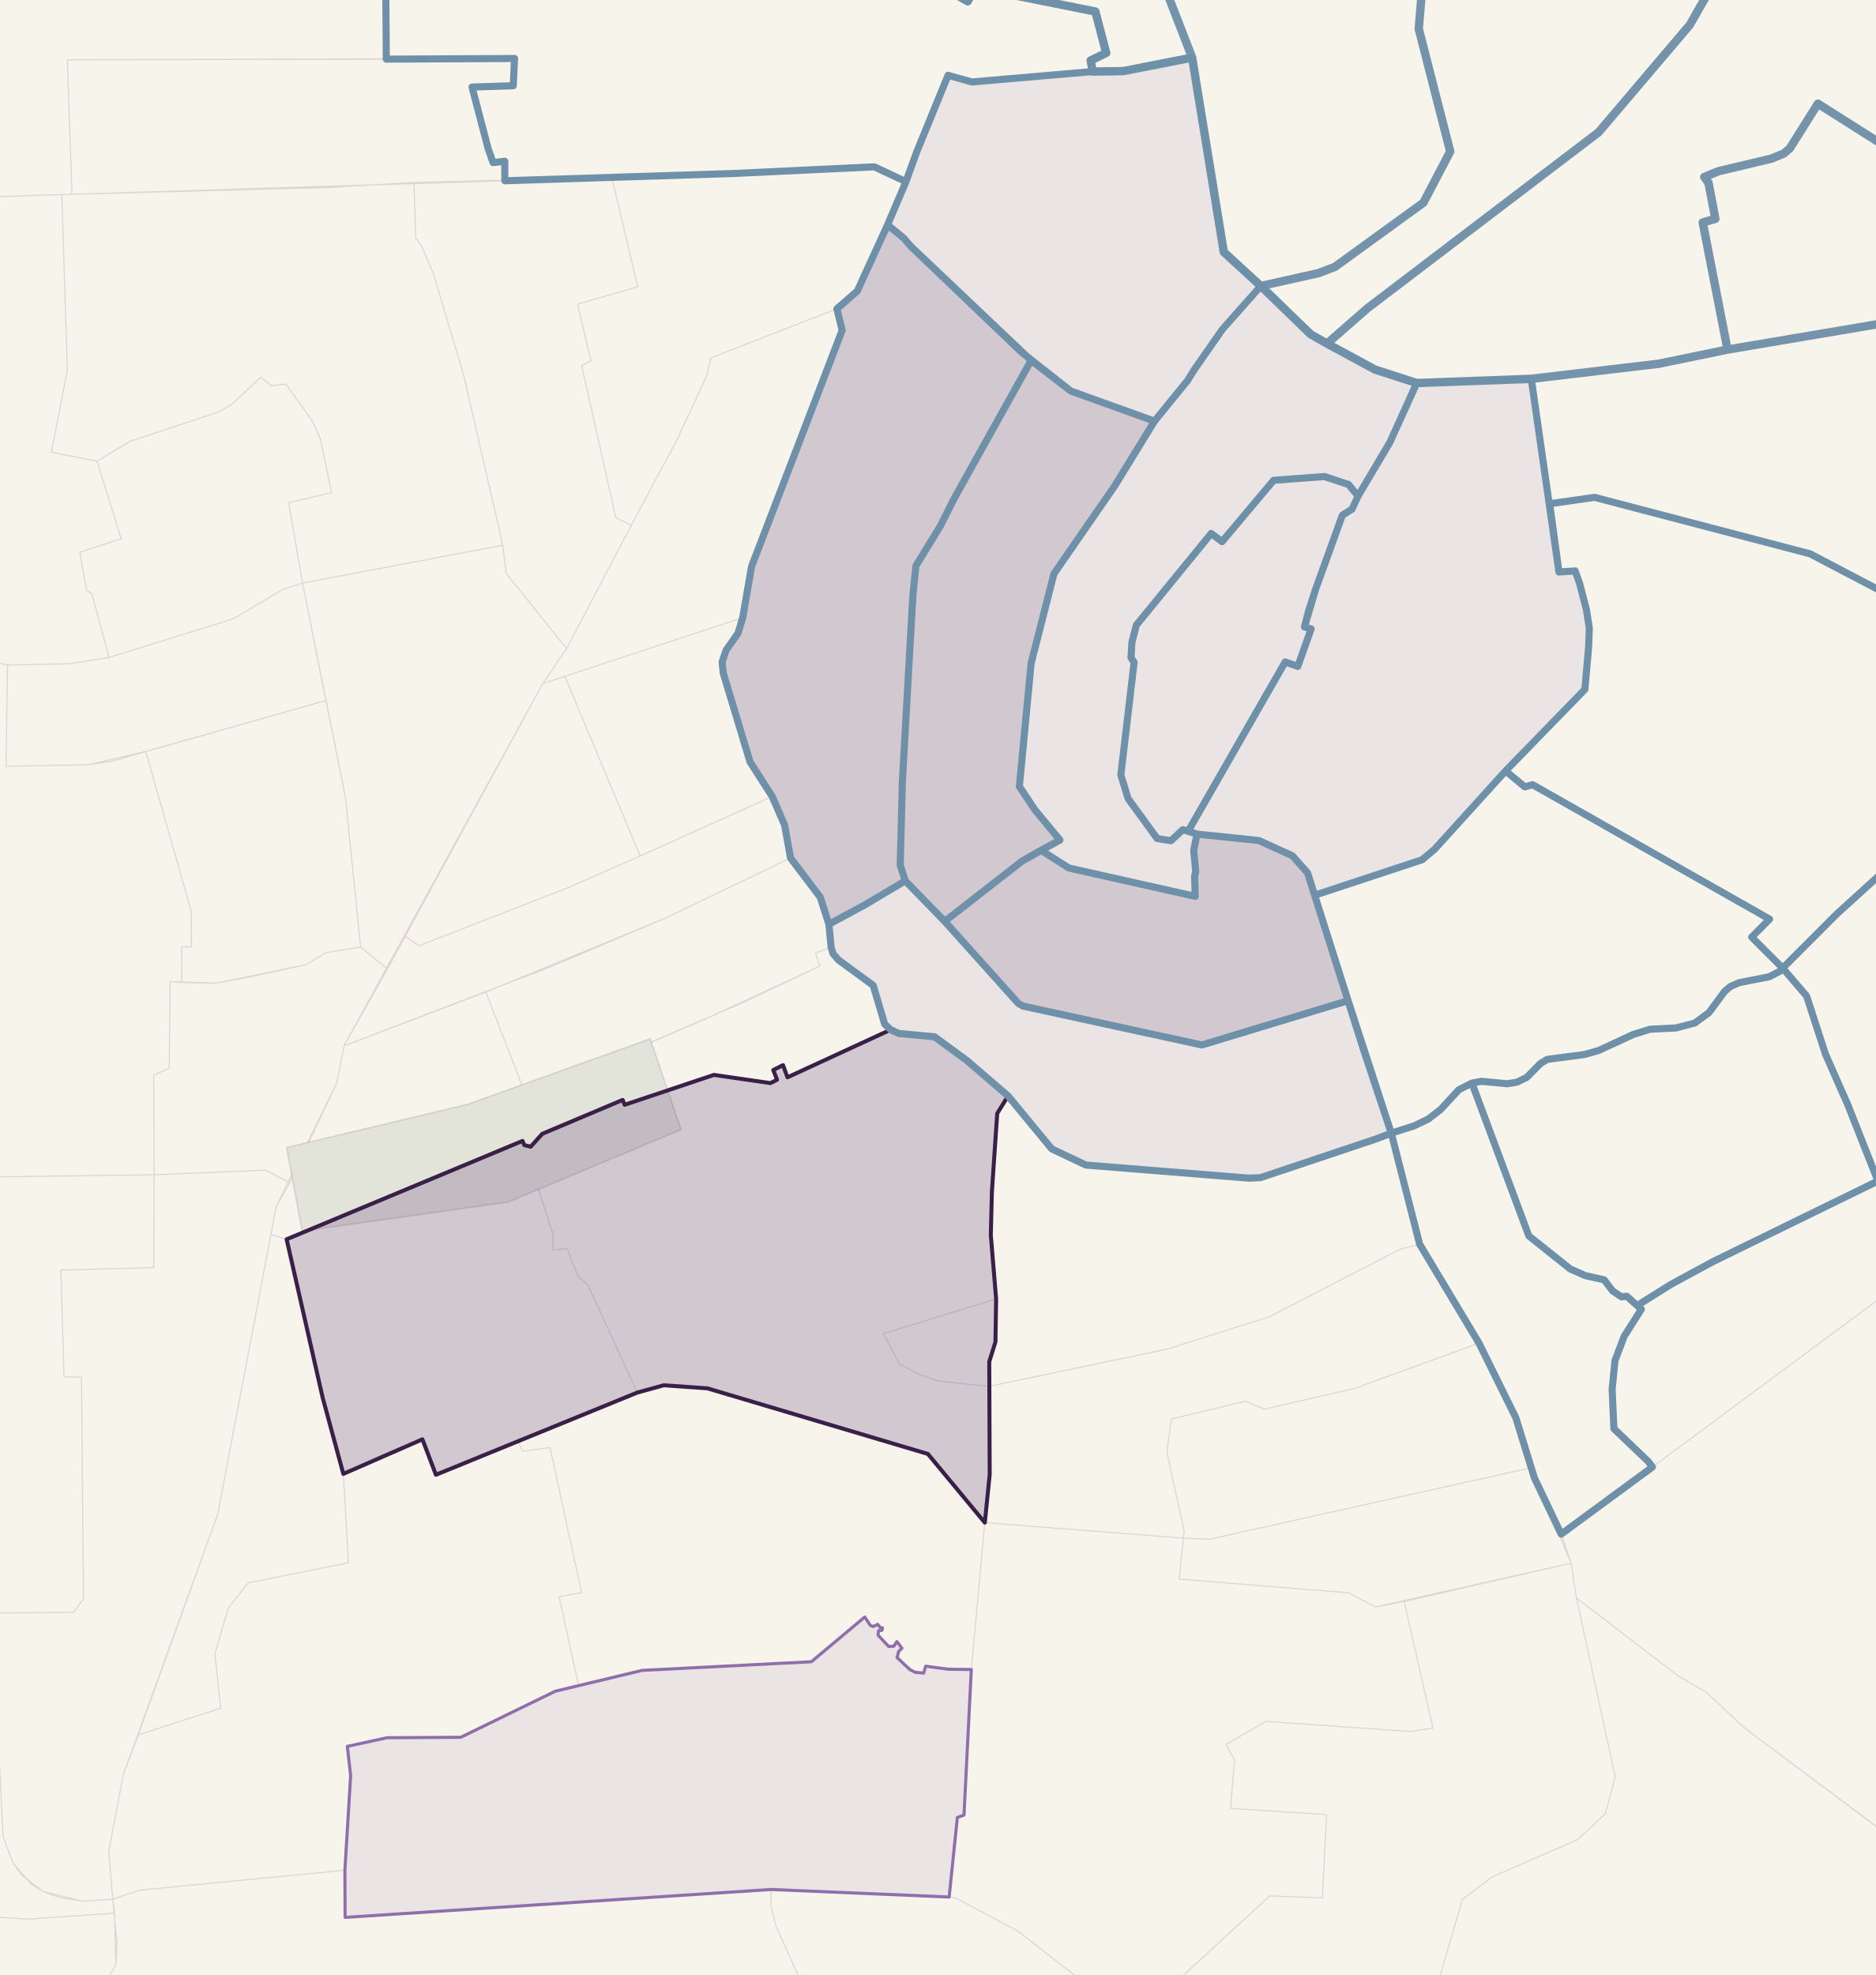
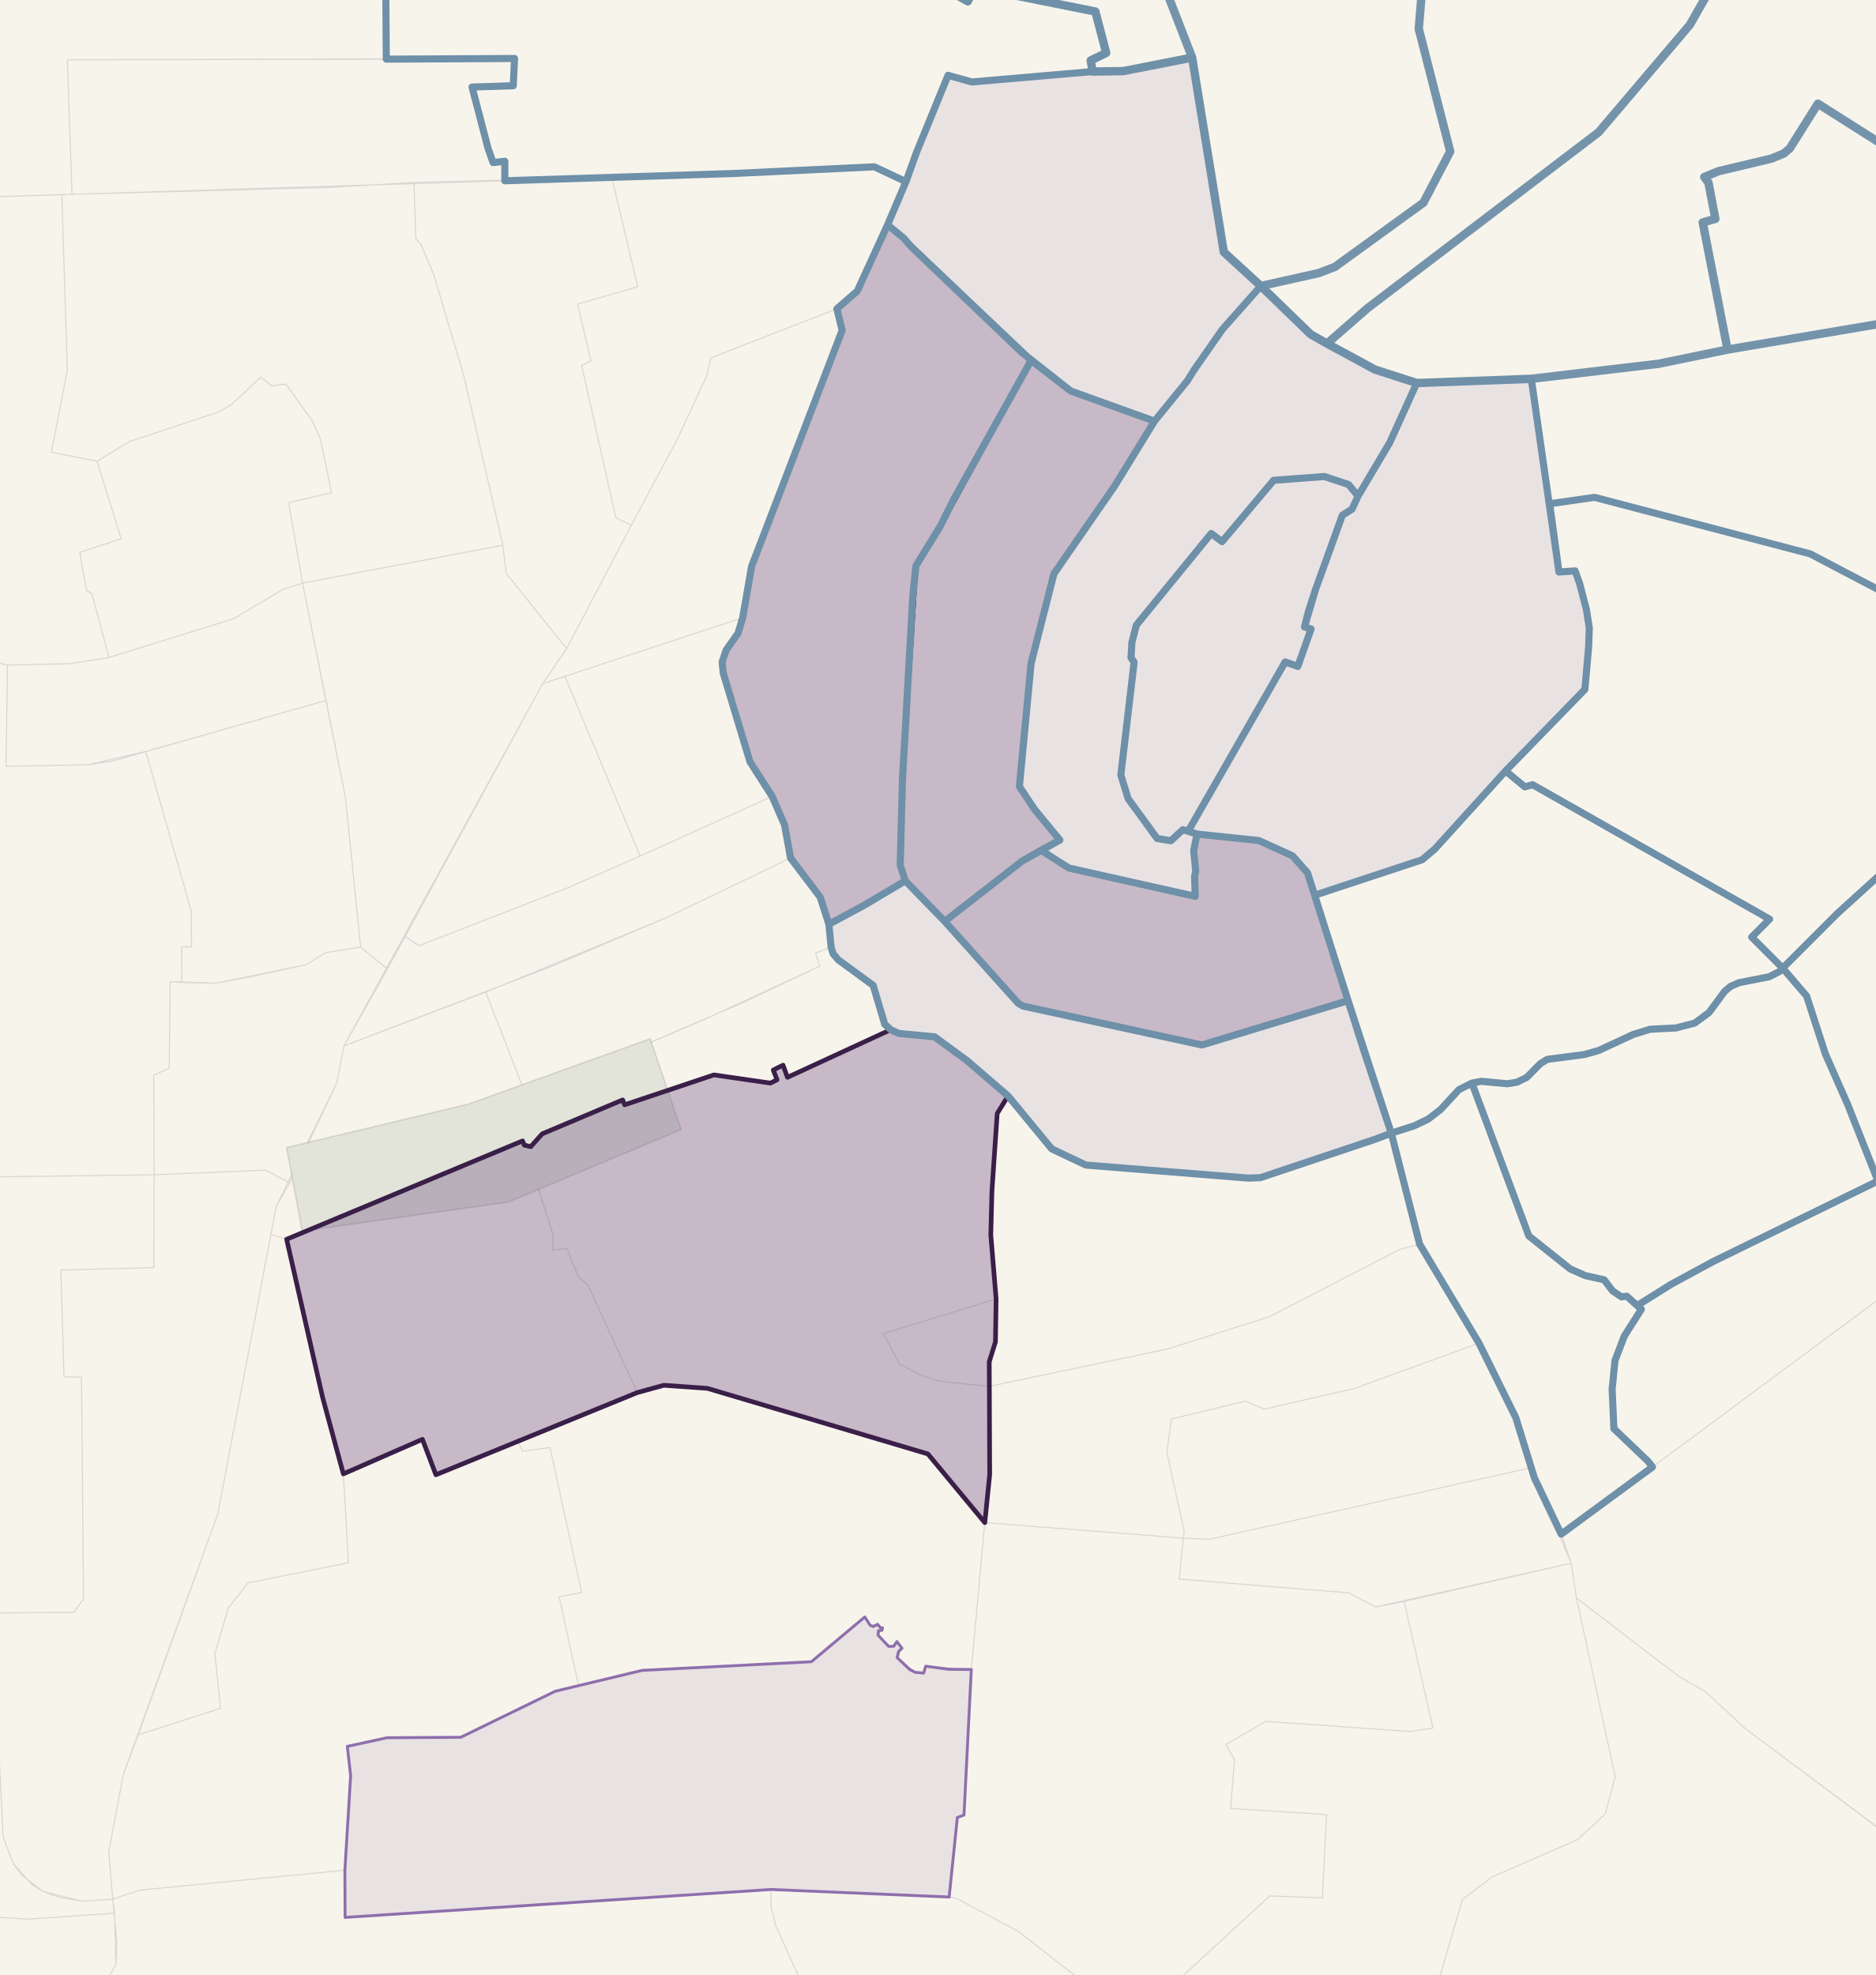
<svg xmlns="http://www.w3.org/2000/svg" viewBox="-30 25.9 846.9 891.5" preserveAspectRatio="xMidYMid meet" role="presentation">
  <rect x="-30" y="25.9" width="846.9" height="891.5" fill="#F7F4EC" />
  <path d="M506.4 401.1L504 400.4L498.6 405.4L492.4 404.4L479.3 386.4L476 375.7L482 324.8L480.6 322.8L481 315.9L483 308.1L516.8 266.7L521.7 270.4L545 242.7L567.9 241L578.8 244.6L583.1 249.8L580.4 255.7L576 258.5L563.9 292L558.9 308.9L561.9 309.8L555.9 326.7L550.2 324.7ZM539.2 155L561.7 176.8L590.7 192.7L609.6 198.8L597.4 225.7L583.1 249.8L578.8 244.6L567.9 241L545 242.7L521.7 270.4L516.8 266.7L483 308.1L481 315.9L480.6 322.8L482 324.8L476 375.7L479.3 386.4L492.4 404.4L498.6 405.4L504 400.4L510.4 402.4L508.9 409.8L509.6 430.5L452.5 417.7L440 409.7L448.5 405.1L430.2 380.9L435.5 325.3L445.8 284.9L473.2 245.3L491.2 216L506.1 197.7L521.9 174.5ZM435.5 188.6L453.4 202.4L491.2 216L473.2 245.3L445.8 284.9L435.5 325.3L430.2 380.9L448.5 405.1L431.4 414.6L396.5 441.8L378.7 423.5L376.4 416.4L377.4 378.3L383.5 281.3ZM510.4 402.4L538.3 405.3L553.5 412.2L560.3 419.9L578.6 477.6L512.6 497.6L431.7 480L396.5 441.8L431.4 414.6L440 409.7L452.5 417.7L509.6 430.5L508.9 409.8ZM609.6 198.8L661.3 196.9L673.8 284.1L681.1 283.6L686.2 301.1L687.5 309.4L685.5 337.1L612 414L563.5 430L560.3 419.9L553.5 412.2L538.3 405.3L506.4 401.1L550.2 324.7L555.9 326.7L561.9 309.8L558.9 308.9L560.7 301.9L576 258.5L580.4 255.7L597.4 225.7ZM508.2 51.9L522.5 139.7L539.2 155L521.9 174.5L506.1 197.7L491.2 216L453.4 202.4L431.1 184.8L370.7 127.4L398 59.9L408.8 62.9L477.1 58ZM347.8 165.3L357 157.3L370.7 127.4L435.5 188.6L383.5 281.3L377.4 378.3L376.4 416.4L378.7 423.5L344.2 443.1L340.3 430.9L326.9 413.2L324.2 398.3L318.6 385.4L308.6 369.8L296 324.7L297.8 319.4L303.2 311.7L309.3 281.6L350.2 175ZM396.5 441.8L431.7 480L512.6 497.6L578.6 477.6L598.1 537.4L539 557.5L460.2 551.8L444.8 544.5L425.1 520.6L406.5 504.6L391.9 493.9L375.8 492.4L372.1 490.7L369.4 488.2L364.2 470.7L346.1 456.4L344.2 443.1L378.7 423.5ZM649.7 373.9L658.4 381.1L661.9 380.1L768.9 440.8L760.8 448.9L774.8 462.9L768.7 466.8L751.2 471.2L741.5 483L735.1 487.7L726.7 489.9L714.9 490.5L691.7 500.1L668.5 504.1L659.3 512.2L654.8 514.4L634.5 514.8L628.6 517.8L614.7 531.1L598.1 537.4L563.5 430L612 414ZM669.6 253.3L689.9 250.4L787.2 275.9L832.2 299.5L856.3 307.7L872.6 323.9L876.4 331.7L881.8 360.6L882.4 376.3L869.8 416.7L823.1 418.6L817.8 421.6L799.3 438.4L774.8 462.9L760.8 448.9L768.9 440.8L661.9 380.1L658.4 381.1L649.7 373.9L685.5 337.1L687.2 317.8L686.2 301.1L681.1 283.6L673.8 284.1ZM-1056.7 -640.5L-776.9 -581.6L-773.4 -598.5L-212.7 -479.7L-162.8 -470.2L-110.4 -457.6L4.3 -434L31.7 -427.5L112.2 -404.3L119.2 -414.9L208.5 -368.3L414.6 -141.1L395.3 -118.7L338.3 -60.3L312.8 -39.1L279 -44.8L271.3 -42.9L270.8 -53.7L267.4 -55.4L226.2 -23.7L200.8 -11.9L183.9 -31.2L157.4 -49.8L125.5 -55.1L32.6 -54.3L-7.8 -49.7L-32 -55.1L-69.5 -73.8L-76.4 -60.4L-87.4 -60.5L-88.1 -44.8L-391 -43.6L-409.7 -82.9L-419.3 -120.6L-441.5 -133.9L-449 -136.2L-460.6 -137L-473.4 -133.3L-485.7 -125.7L-755.9 -125.5L-860.2 -146.9L-870.1 -73.3L-872.9 -79.5L-888.6 -83.6L-888.3 -85.1L-1161.3 -142.8ZM-870.1 -73.3L-860.2 -146.9L-755.9 -125.5L-485.7 -125.7L-473.4 -133.3L-460.6 -137L-449 -136.2L-441.5 -133.9L-419.3 -120.6L-409.7 -82.9L-391 -43.6L-88.1 -44.8L-87.4 -60.5L-76.4 -60.4L-69.5 -73.8L-32 -55.1L-7.8 -49.7L32.6 -54.3L125.5 -55.1L125.5 -1.2L134.4 11.8L138.1 13.6L144.1 12.7L144.4 52.6L0.4 52.9L2.5 113.6L-132.4 118L-132.7 75.5L-158.5 73.3L-260.2 72.9L-260.4 46.2L-314.7 46.4L-317.3 44.6L-752.9 46.1L-760.5 59.8L-784.4 60L-787.9 66.6L-865.8 66.8L-868.7 40.2L-868.7 -33.3ZM209.3 -16.6L226.2 -23.7L267.4 -55.4L270.8 -53.7L271.3 -42.9L279 -44.8L312.8 -39.1L338.3 -60.3L395.3 -118.7L438.2 -78.2L479.5 -22.1L508.2 51.9L477.1 58L463.3 58.2L462.4 53.2L469.4 49.8L464.5 31.1L410.1 20.2L406.9 26.5L400.4 21L331.9 6.5L321.5 -9.2L316.2 -13.7L229.6 -18.6L212.4 -11ZM125.5 -55.1L157.4 -49.8L183.9 -31.2L200.8 -11.9L209.3 -16.6L212.4 -11L229.6 -18.6L316.2 -13.7L321.5 -9.2L331.9 6.5L400.4 21L406.9 26.5L410.1 20.2L464.5 31.1L469.4 49.8L462.4 53.2L463.3 58.2L408.8 62.9L398 59.9L379 107.9L364.7 101.2L197.9 107.5L197.9 98.7L192.6 99.3L183.1 65.2L201.7 64.6L202.3 52.3L144.4 52.6L144.1 12.7L138.1 13.6L134.4 11.8L125.5 -1.2ZM379 107.9L357 157.3L347.8 165.3L291 187.4L289 195.7L275.7 224.3L255 263L248 259.6L232.6 190.9L236.8 188.8L230.7 163.2L257.9 155.3L246.2 106L364.7 101.2ZM246.2 106L257.9 155.3L230.7 163.2L236.8 188.8L232.6 190.9L248 259.6L255 263L225.8 318.7L198.5 284.7L197 272L179.3 195.2L165.9 150.1L160 136.1L157.7 133.6L156.9 108.3ZM255 263L275.7 224.3L289 195.7L291 187.4L347.8 165.3L350.2 175L309.3 281.6L305.3 304.7L215 334.5L225.8 318.7ZM305.3 304.7L303.2 311.7L297.8 319.4L296 324.7L296.5 329.7L308.6 369.8L318.6 385.4L259 412.3L225 331.2ZM225 331.2L259 412.3L226.7 426.5L159.1 452.8L152.5 448.3L215 334.5ZM259 412.3L318.6 385.4L324.2 398.3L326.9 413.2L270.5 440.3L218.6 462.3L125.3 498L152.5 448.3L159.1 452.8L226.7 426.5ZM344.2 443.1L345.2 453.4L338.2 456.1L340.1 462L287.7 486.2L230.7 510.6L207 519.2L189.3 473.7L270.5 440.3L326.9 413.2L340.3 430.9ZM125.3 498L189.3 473.7L207 519.2L198.5 522.4L205.9 540.9L99.4 585.3L92.3 583.2L94.7 570.5L122 514.8ZM372.1 490.7L325.5 512.2L323.5 506.7L319.1 508.9L320.8 513.3L317.8 514.8L292.3 511.1L252 524.6L251.1 522.4L214.8 537.7L209.6 543.5L206.7 542.8L198.5 522.4L230.7 510.6L306 478.2L340.1 462L338.2 456.1L345.2 453.4L348.5 459.2L364.2 470.7L369.4 488.2ZM197.9 107.5L2.5 113.6L0.4 52.9L202.3 52.3L201.7 64.6L183.1 65.2L192.6 99.3L197.9 98.7ZM2.5 113.6L118.1 110.5L156.9 108.3L157.7 133.6L160 136.1L165.9 150.1L179.3 195.2L197 272L106.6 289.1L100.3 252.8L119.7 248.3L114.6 223.9L111 215.9L99.1 199.3L92.6 200L87.7 196.2L74.4 208.6L68.6 211.9L28.5 225.2L13.8 234.1L-6.8 230L0.4 193.1L-2.1 113.7ZM106.6 289.1L97.7 292L75.4 305.2L19.2 322.7L11.5 293.9L9 292.3L6 275.2L24.7 269.1L13.8 234.1L28.5 225.2L68.6 211.9L74.4 208.6L87.7 196.2L92.6 200L99.1 199.3L111 215.9L114.6 223.9L119.7 248.3L100.3 252.8ZM-56.1 115.5L-2.1 113.7L0.4 193.1L-6.8 230L13.8 234.1L24.7 269.1L6 275.2L9 292.3L11.5 293.9L19.2 322.7L1.6 325.5L-26.6 326.1L-96.4 308.8L-81.5 256.3L-54.9 149.2ZM197 272L198.5 284.7L225.8 318.7L215 334.5L144.9 463.3L132.8 453.4L125.9 385.5L106.6 289.1ZM106.6 289.1L117.1 342.1L20.6 369.5L9.9 371.1L-27.3 371.8L-26.6 326.1L1.6 325.5L19.2 322.7L75.4 305.2L97.7 292ZM35.8 365.1L117.1 342.1L125.9 385.5L132.8 453.4L117.1 455.9L108.4 461.3L83.6 466.7L67.6 469.7L52.1 469.4L52 453.4L56.5 453.2L56.3 437ZM132.8 453.4L144.9 463.3L125.3 498L122 514.8L100.8 559.8L89.8 554.1L39.6 556.2L39.4 511.2L46.4 508.1L46.8 469L67.6 469.7L108.4 461.3L117.1 455.9ZM-26.6 326.1L-27.3 371.8L9.9 371.1L35.8 365.1L56.3 437L56.5 453.2L52 453.4L52.1 469.4L46.8 469L46.4 508.1L39.4 511.2L39.6 556.2L-109.9 558.1L-111.2 424.8L-104.3 349.4L-96.4 308.8ZM-109.9 558.1L39.6 556.2L39.4 598.1L-2.5 599.2L-1.1 647.4L6.8 647.5L7.7 747.6L3.3 753.7L-33.5 754L-28.6 855L-24.1 867L-15.7 876.5L-10.5 879.7L7.2 884.1L20.9 883.2L21.7 889.5L-17.8 892.2L-34.7 891L-51.2 885.8L-63.4 880L-77.1 867.5L-85.9 854.4L-95.3 832.6L-101.2 808.4L-104.6 759ZM-412.6 688.7L-324 659.6L-237.1 659.7L-235.8 710.1L-224.6 745.6L-229.3 746.8L-219.3 768.9L-211.9 774.6L-198.2 768.5L-183.7 764.8L-172.7 763.9L-172.7 759.5L-104.6 759L-101.2 808.4L-95.3 832.6L-85.9 854.4L-77.1 867.5L-63.4 880L-51.2 885.8L-34.7 891L-17.8 892.2L21.7 889.5L22.3 912.6L1.9 949.6L-31.9 975.3L-84.2 987.9L-220.7 996.4L-252.3 1007.9L-271.6 1032.3L-284.2 1054.1L-298.2 1043.4L-458.8 934.5L-434.3 910.3L-433.1 907.4L-442.8 897.4L-432.7 800.6L-457.4 793.1L-442.3 740.7L-447.8 738.5L-471.2 715.1L-461.8 707.6L-443.6 698.5ZM598.1 537.4L610.9 587.5L601.9 589.9L543 620.3L497.2 634.8L416.5 651.7L416.6 640.6L419.4 631.6L419.7 612.2L417.3 583.4L420.2 528.5L425.1 520.6L444.8 544.5L460.2 551.8L539 557.5ZM637.7 632.2L581.6 652.6L540.7 662L532.3 658.4L498.8 666.4L496.8 681.5L504.6 717.1L504.2 720.2L414.6 713.2L416.8 691.5L416.5 651.7L497.2 634.8L543 620.3L601.9 589.9L610.9 587.5ZM637.7 632.2L654.3 665.8L661.3 688.4L516 720.7L504.2 720.2L504.6 717.1L496.8 681.5L498.8 666.4L532.3 658.4L540.7 662L581.6 652.6ZM100.8 559.8L94.7 570.5L68.3 709.4L25.7 826.8L19.1 861.6L20.9 883.2L7.2 884.1L-3.1 882.4L-10.5 879.7L-20.1 872.4L-24.1 867L-28.6 855L-33.5 754L3.3 753.7L7.7 747.6L6.8 647.5L-1.1 647.4L-2.5 599.2L39.4 598.1L39.6 556.2L89.8 554.1ZM99.4 585.3L115.6 656.5L125 691.2L127.3 731.3L82 740.4L73.1 751.7L67 772.5L69.6 797L32.4 809L68.3 709.4L92.3 583.2ZM205.9 540.9L219.8 583.5L219.4 590.2L225.9 589.4L231.1 602.2L235.4 605.9L257.7 654.5L166.8 691.6L160.7 675.6L125 691.2L115.6 656.5L99.4 585.3ZM425.1 520.6L420.2 528.5L417.8 563.7L417.3 583.4L419.7 612.2L368.8 627.9L376 641.5L385 646.3L393.5 649.3L416.5 651.7L416.8 691.5L414.6 713.2L388.9 682.2L289.4 652.6L269.7 651.2L257.7 654.5L235.4 605.9L231.1 602.2L225.9 589.4L219.4 590.2L219.8 583.5L206.7 542.8L209.6 543.5L214.8 537.7L251.1 522.4L252 524.6L292.3 511.1L317.8 514.8L320.8 513.3L319.1 508.9L323.5 506.7L325.5 512.2L372.1 490.7L375.8 492.4L391.9 493.9ZM125 691.2L160.7 675.6L166.8 691.6L203.9 676.5L205.9 681L218.3 679.3L232.6 744.8L222.4 746.6L231.2 786.7L220.7 789.3L178 810.1L144.7 810.3L126.8 814.2L128.3 827.4L125.7 870.1L33 879.1L20.9 883.2L19.1 861.6L25.7 826.8L32.4 809L69.6 797L67 772.5L73.1 751.7L82 740.4L127.3 731.3ZM203.9 676.5L257.7 654.5L269.7 651.2L289.4 652.6L388.9 682.2L414.6 713.2L408.5 779.5L387.9 778L387 781.1L383.2 780.8L375 774.1L377.2 769.9L374.9 766.9L373.5 769L371.2 769.1L366.4 764L368.4 760.7L366.2 759.1L362.9 759.6L360.4 755.8L336.3 776L259.9 779.9L231.2 786.7L222.4 746.6L232.6 744.8L218.3 679.3L205.9 681ZM416.5 651.7L393.5 649.3L385 646.3L376 641.5L368.8 627.9L419.7 612.2L419.4 631.6L416.6 640.6ZM414.6 713.2L504.2 720.2L502.4 738.7L578.9 744.9L591 751.3L603.9 748.8L616.9 805.9L606.8 807.5L541.4 802.9L523.4 813.4L527.3 820.3L525.6 842.2L568.9 845L567 882.6L543.2 881.7L481.8 938.2L429.5 897.6L401.8 882.8L398.5 882.2L402.2 846.3L405.2 845.2L408.5 779.5ZM661.3 688.4L679.3 731.5L591 751.3L578.9 744.9L502.4 738.7L504.2 720.2L516 720.7ZM681.7 747.2L699.2 828L694.7 844.7L682.2 856.3L643.7 873.1L630.2 883.3L616.4 930.6L603.2 952.7L584.4 960.3L567.4 959.6L545 962.3L538 969.3L534 977.5L514 960.4L481.8 938.2L543.2 881.7L567 882.6L568.9 845L525.6 842.2L527.3 820.3L523.4 813.4L541.4 802.9L606.8 807.5L616.9 805.9L603.9 748.8L679.3 731.5ZM408.5 779.5L405.2 845.2L402.2 846.3L398.5 882.2L318 878.8L125.8 891.4L125.7 870.1L128.3 827.4L126.8 814.2L144.7 810.3L178 810.1L220.7 789.3L259.9 779.9L336.3 776L360.4 755.8L362.9 759.6L366.2 759.1L368.4 760.7L366.4 764L371.2 769.1L373.5 769L374.9 766.9L377.2 769.9L375 774.1L383.2 780.8L387 781.1L387.9 778ZM125.7 870.1L125.8 891.4L318 878.8L318.1 886.6L320.3 895.3L345.4 951.2L347.4 1100.3L331.3 1100.7L332.4 1144.9L130.1 1150.7L127.9 1151.5L127.6 1155.7L119 1156L118.9 1153.7L117.1 1153.6L117.1 1150.2L114.8 1150.3L115.6 1034.4L110.7 1010.3L31.5 1006.1L27 1014.7L3.8 1020.7L-9 1011.9L-43.4 1022.2L-53.8 1029.4L-52.3 1055.4L-54.5 1055.6L-54.6 1058.7L-188 1082.1L-196.9 1085.3L-249.8 1084.9L-254 1088L-261.1 1088.1L-269 1072.1L-284.2 1054.1L-271.6 1032.3L-252.3 1007.9L-220.7 996.4L-84.2 987.9L-31.9 975.3L1.9 949.6L22.3 912.6L22.8 903.1L20.9 883.2L33 879.1ZM398.5 882.2L401.8 882.8L429.5 897.6L481.8 938.2L514 960.4L534 977.5L544.7 1012.1L521.6 1051.2L502.6 1114.5L515.8 1140L497.1 1139.5L332.4 1144.9L331.3 1100.7L347.4 1100.3L345.4 951.2L320.3 895.3L318.1 886.6L318 878.8ZM598.1 537.4L614.7 531.1L628.6 517.8L634.5 514.8L660.2 583.8L678.9 598.7L694.2 603.6L698 608.6L702 611.3L704.4 611L711 616.9L703.3 629L699.1 640L697.8 653L698.6 670.8L716 688.1L674.8 718.4L662.7 693L654.3 665.8L637.7 632.2L610.9 587.5ZM634.5 514.8L654.8 514.4L659.3 512.2L668.5 504.1L691.7 500.1L714.9 490.5L726.7 489.9L735.1 487.7L741.5 483L751.2 471.2L768.7 466.8L774.8 462.9L785.6 475.5L794.1 501.7L817.8 559L724.3 605.7L709.3 615.1L711 616.9L704.4 611L702 611.3L698 608.6L694.2 603.6L678.9 598.7L660.2 583.8ZM869.8 416.7L872.2 416.7L866.6 435.7L863.4 459.2L863.8 468.6L870 500.5L878.3 517L887.5 531.4L897 540.9L926.1 561.9L850.3 588.7L833.9 600.7L794.1 501.7L785.6 475.5L774.8 462.9L799.3 438.4L817.8 421.6L823.1 418.6ZM833.9 600.7L716 688.1L698.6 670.8L697.8 653L699.1 640L703.3 629L711 616.9L709.3 615.1L743.3 595.4L817.8 559ZM946.3 415.4L947.2 491L960.7 550.3L957.1 550.5L926.1 561.9L897 540.9L887.5 531.4L878.3 517L870 500.5L863.8 468.6L864.1 448.8L872.2 416.7ZM1075.8 161.9L1100 161.8L1131.9 164L1144.5 167.7L1148.3 173.3L1140.6 176.2L1136.5 181L1129.9 192.8L1130.3 201.2L1089.5 261.6L1100.4 284L1103.5 287L1117.3 387.2L1111.4 394.7L1100.6 401.1L1077.6 402.8L1050.1 414.4L869.8 416.7L882.4 376.3L881.8 360.6L876.4 331.7L872.6 323.9L856.3 307.7L832.2 299.5L787.2 275.9L689.9 250.4L669.6 253.3L661.3 196.9L718.8 190.1L749.9 183.7L866.3 164ZM716 688.1L833.9 600.7L836 605L953.3 724.7L885.9 791.5L884.6 797.4L881.3 798.1L877.7 801.3L823.3 855.1L757.7 806L740.2 789.7L727.6 782.4L681.7 747.2L679.3 731.5L674.8 718.4ZM926.1 561.9L957.1 550.5L960.7 550.3L1137.2 562.1L1159.3 550.6L1172.2 536.8L1189.7 556.6L1237.4 585.1L1247.2 589.5L1244.8 596.2L1246.7 596.7L1245.7 599.2L1239 604.7L1214.1 619.9L1209.9 611.1L1201.2 634.4L1165.3 706.8L1150.9 729.8L1148.6 738.3L1121.7 780.6L1090 834.4L1078.5 849.6L1040.9 814.8L836 605L833.9 600.7L850.3 588.7ZM953.3 724.7L1040.9 814.8L1078.5 849.6L1070.5 857.2L1048.6 872.6L1050.2 875.9L1047.1 878.3L1019.3 890.1L989.6 905.6L983.3 907.5L844.1 869.2L823.3 855.1L877.7 801.3L881.3 798.1L884.6 797.4L885.9 791.5ZM681.7 747.2L727.6 782.4L740.2 789.7L757.7 806L839.2 866.8L844.1 869.2L983.3 907.5L968.8 910.6L968.7 924.9L946.9 923.9L933.1 929.7L916.7 940.3L907.8 925.2L893.8 925.5L836.5 908.2L819.3 917.8L821 920.9L809.3 927.5L789.2 926.4L788.8 936.7L786.7 945.8L782.4 954.7L776 962.8L777.1 965L720.6 993.1L693.3 1004.4L680.9 1007.1L690.4 1104.6L664.4 1111L654.9 1120.8L665.1 1131.7L658.9 1147.8L676.4 1158.6L678.5 1161.7L694.4 1172.4L675.3 1207.8L642.9 1207.7L642 1198.3L629.9 1187.2L598.6 1172.7L576.8 1157.5L567.5 1154.1L545 1153.8L534.3 1152.2L523 1148.1L514.8 1140L502.6 1114.5L521.6 1051.2L544.7 1012.1L534 977.5L538 969.3L545 962.3L567.4 959.6L584.4 960.3L603.2 952.7L616.4 930.6L630.2 883.3L643.7 873.1L682.2 856.3L694.7 844.7L699.2 828ZM699.2 -145.9L707 -146.7L749.1 -131L764.5 -115.7L758.8 -111.9L774.9 -76.6L770.6 -59.7L747.7 11.1L732.9 37.1L691.7 85.6L587.4 165L569.1 181L561.7 176.8L539.2 155L565.2 149.2L572.6 146.4L612.6 117.4L624.7 94.3L610.5 38.9L611.6 25.8L615.1 15.7L637.3 -21L652.5 -11.5L658.3 -15.5L675.2 -4.1L676.6 1L683.7 -9.5L679.6 -12.9L679.8 -21.5L676.4 -32.9L658.5 -80.8L654.6 -86.8L644 -93.6L650.9 -105.8L634.6 -150.2L658.5 -143.7L681.9 -143.6ZM936.4 87.4L880.8 72.3L875.7 92.7L848.1 75.5L833 99.5L790.7 72.7L775.3 95.2L739.4 105.8L741.3 108.4L744.4 124.7L738.7 126.3L749.9 183.7L718.8 190.1L661.3 196.9L609.6 198.8L590.7 192.7L569.1 181L587.4 165L691.7 85.6L732.9 37.1L747.7 11.1L770.6 -59.7L774.9 -76.6L758.8 -111.9L764.5 -115.7L780.1 -85.4L799.6 21.9L804.5 22.3L822.8 17.4L856.7 12.6L883.5 11L884 9.6L892.8 10.1L948.8 23.3L940.4 60ZM961.5 -39.7L1068.9 12.9L1076.5 35.7L1075.4 86.6L1051.7 88L1032.4 84.9L1026.6 79.7L994.6 38.2L980 26.8L971.4 16.4L946.8 7.5L945.9 8.9L938.4 6.1L933.9 1.8L902.1 -16.6L953.7 -43.8ZM796.6 -52.7L887.2 -16.5L881.1 -12.5L880.3 -10L881.4 -2.2L886.2 -5.2L888.5 -2.7L883.5 2.4L823.6 8.6L802.4 13L793.1 -46.5ZM699.2 -145.9L697.8 -155L723.9 -148.8L752 -136.6L765.9 -127.3L771.4 -118.5L774.2 -120.4L789 -82.2L800.4 -60.8L793.1 -46.5L802.4 13L823.6 8.6L883.5 2.4L888.5 -2.7L886.2 -5.2L881.4 -2.2L880.3 -10L881.1 -12.5L887.2 -16.5L889.7 -15.6L902.1 -16.6L933.9 1.8L938.4 6.1L945.9 8.9L946.8 7.5L971.4 16.4L980 26.8L994.6 38.2L1026.6 79.7L1032.4 84.9L1051.7 88L1075.4 86.6L1075.4 93.4L1066.7 98L1053.3 101L1023.9 99L1020.8 102.8L1010.7 101L1002.5 97.7L1000.7 104.6L936.4 87.4L940.4 60L948.8 23.3L892.8 10.1L884 9.6L883.5 11L856.7 12.6L822.8 17.4L804.5 22.3L799.6 21.9L780.1 -85.4L764.5 -115.7L749.1 -131L707 -146.7ZM862 -322.6L903 -328.5L946.5 -347.3L978.1 -358.4L993.2 -322.8L994.3 -315.6L996.3 -311.9L1048.5 -261.4L1051.6 -259.3L1067.5 -256L1121 -235.9L1135.6 -226.4L1138.3 -222.1L1146.5 -184.2L1128.3 -153.1L1109 -157.1L1099.8 -148.2L1069.6 -174.8L1017.6 -96L1009.1 -93.8L998.7 -96.4L961.5 -39.7L953.7 -43.8L902.1 -16.6L889.7 -15.6L796.6 -52.7L800.4 -60.8L789 -82.2L774.2 -120.4L778.1 -128.4L779.8 -144.4L803.7 -209.1L803.9 -246.8L840.2 -296.9L848.2 -313.6ZM196.5 -375.1L229.8 -430.4L244.4 -421.7L280.5 -395.7L286.9 -393.7L299.5 -394.9L303.5 -380L340.4 -353.1L477.9 -245L482.7 -234.1L483.6 -211.9L487.3 -206.3L550.3 -157.8L573.3 -192.9L591.1 -179L634.6 -150.2L650.9 -105.8L644 -93.6L654.6 -86.8L658.5 -80.8L676.4 -32.9L679.8 -21.5L679.6 -12.9L683.7 -9.5L676.6 1L675.2 -4.1L658.3 -15.5L652.5 -11.5L637.3 -21L615.1 15.7L611.6 25.8L610.5 38.9L624.7 94.3L612.6 117.4L572.6 146.4L565.2 149.2L539.2 155L522.5 139.7L508.2 51.9L479.5 -22.1L438.2 -78.2L395.3 -118.7L414.6 -141.1L208.5 -368.3ZM1075.4 93.4L1075.8 161.9L866.3 164L749.9 183.7L738.7 126.3L744.4 124.7L741.3 108.4L739.4 105.8L775.3 95.2L790.7 72.7L833 99.5L848.1 75.5L875.7 92.7L880.8 72.3L1000.7 104.6L1002.5 97.7L1010.7 101L1020.8 102.8L1023.9 99L1053.3 101L1066.7 98Z" fill="#F7F4EC" stroke="rgba(39,20,48,0.13)" stroke-width="0.5" stroke-linejoin="round" />
  <path d="M106.4 581.6L199.4 568.5L277.5 535.8L263.5 494.8L181.4 524.3L99.4 543.9Z" fill="#E2E4D9" stroke="rgba(39,20,48,0.12)" stroke-width="0.7" />
-   <path d="M376.4 416.4L378.7 423.5L396.5 441.8L429.7 478.8L431.7 480L512.6 497.6L578.6 477.6L560.3 419.9L553.5 412.2L538.3 405.3L510.4 402.4L508.9 409.8L509.8 419.2L509.6 430.5L452.5 417.7L440 409.7L448.5 405.1L437.1 391.3L430.2 380.9L435.5 325.3L445.8 284.9L473.2 245.3L491.2 216L453.4 202.4L435.5 188.6L394.5 263.4L383.5 281.3L377.4 378.3Z" fill="#5E3D78" fill-opacity="0.24" stroke="#3A1F49" stroke-width="1.8" stroke-linejoin="round" />
-   <path d="M296 324.7L296.5 329.7L308.6 369.8L318.6 385.4L324.2 398.3L326.9 413.2L340.3 430.9L344.2 443.1L378.7 423.5L376.4 416.4L377.4 378.3L383.5 281.3L394.5 263.4L435.5 188.6L378 133.4L370.7 127.4L357 157.3L347.8 165.3L350.2 175L309.3 281.6L305.3 304.7L303.2 311.7L297.8 319.4Z" fill="#5E3D78" fill-opacity="0.24" stroke="#3A1F49" stroke-width="1.8" stroke-linejoin="round" />
-   <path d="M99.4 585.3L115.6 656.5L125 691.2L160.7 675.6L166.8 691.6L257.7 654.5L269.7 651.2L289.4 652.6L388.9 682.2L414.6 713.2L416.8 691.5L416.6 640.6L419.4 631.6L419.7 612.2L417.3 583.4L417.8 563.7L420.2 528.5L425.1 520.6L406.5 504.6L391.9 493.9L375.8 492.4L372.1 490.7L325.5 512.2L323.5 506.7L319.1 508.9L320.8 513.3L317.8 514.8L292.3 511.1L252 524.6L251.1 522.4L214.8 537.7L209.6 543.5L206.7 542.8L205.9 540.9Z" fill="#5E3D78" fill-opacity="0.24" stroke="#3A1F49" stroke-width="1.8" stroke-linejoin="round" />
-   <path d="M125.7 870.1L125.8 891.4L318 878.8L398.5 882.2L402.2 846.3L405.2 845.2L408.5 779.5L398.3 779.4L387.9 778L387 781.1L383.2 780.8L380.7 779.5L375 774.1L375.7 771.3L377.2 769.9L374.9 766.9L373.5 769L371.2 769.1L366.4 764L366.6 762L368.2 761.8L368.4 760.7L367.6 760.8L366.2 759.1L364.3 760.1L362.9 759.6L360.4 755.8L336.3 776L259.9 779.9L220.7 789.3L178 810.1L144.7 810.3L126.8 814.2L128.3 827.4Z" fill="#8E6FAC" fill-opacity="0.12" stroke="#8E6FAC" stroke-width="1.4" stroke-linejoin="round" />
-   <path d="M344.2 443.1L346.1 456.4L348.5 459.2L364.2 470.7L369.4 488.2L372.1 490.7L375.8 492.4L391.9 493.9L406.5 504.6L425.1 520.6L444.8 544.5L460.2 551.8L533.7 557.7L539 557.5L598.1 537.4L578.6 477.6L512.6 497.6L431.7 480L429.7 478.8L396.5 441.8L378.7 423.5ZM370.7 127.4L378 133.4L431.1 184.8L453.4 202.4L491.2 216L473.2 245.3L445.8 284.9L435.5 325.3L430.2 380.9L437.1 391.3L448.5 405.1L440 409.7L452.5 417.7L509.6 430.5L509.8 419.2L508.9 409.8L510.4 402.4L538.3 405.3L553.5 412.2L560.3 419.9L563.5 430L612 414L617.7 409.2L649.7 373.9L685.5 337.1L687.5 309.4L686.2 301.1L681.1 283.6L673.8 284.1L661.3 196.9L609.6 198.8L590.7 192.7L561.7 176.8L522.5 139.7L508.2 51.9L477.1 58L463.3 58.2L408.8 62.9L398 59.9Z" fill="#8E6FAC" fill-opacity="0.12" stroke="#8E6FAC" stroke-width="1.4" stroke-linejoin="round" />
+   <path d="M376.4 416.4L378.7 423.5L396.5 441.8L429.7 478.8L431.7 480L512.6 497.6L578.6 477.6L560.3 419.9L553.5 412.2L538.3 405.3L510.4 402.4L508.9 409.8L509.8 419.2L509.6 430.5L452.5 417.7L440 409.7L448.5 405.1L437.1 391.3L430.2 380.9L435.5 325.3L445.8 284.9L473.2 245.3L491.2 216L453.4 202.4L435.5 188.6L394.5 263.4L383.5 281.3L377.4 378.3Z" fill="#5E3D78" fill-opacity="0.32" stroke="#3A1F49" stroke-width="2.1" stroke-linejoin="round" />
+   <path d="M296 324.7L296.5 329.7L308.6 369.8L318.6 385.4L324.2 398.3L326.9 413.2L340.3 430.9L344.2 443.1L378.7 423.5L376.4 416.4L377.4 378.3L383.5 281.3L394.5 263.4L435.5 188.6L378 133.4L370.7 127.4L357 157.3L347.8 165.3L350.2 175L309.3 281.6L305.3 304.7L303.2 311.7L297.8 319.4Z" fill="#5E3D78" fill-opacity="0.32" stroke="#3A1F49" stroke-width="2.1" stroke-linejoin="round" />
+   <path d="M99.4 585.3L115.6 656.5L125 691.2L160.7 675.6L166.8 691.6L257.7 654.5L269.7 651.2L289.4 652.6L388.9 682.2L414.6 713.2L416.8 691.5L416.6 640.6L419.4 631.6L419.7 612.2L417.3 583.4L417.8 563.7L420.2 528.5L425.1 520.6L406.5 504.6L391.9 493.9L375.8 492.4L372.1 490.7L325.5 512.2L323.5 506.7L319.1 508.9L320.8 513.3L317.8 514.8L292.3 511.1L252 524.6L251.1 522.4L214.8 537.7L209.6 543.5L206.7 542.8L205.9 540.9Z" fill="#5E3D78" fill-opacity="0.32" stroke="#3A1F49" stroke-width="2.1" stroke-linejoin="round" />
+   <path d="M125.7 870.1L125.8 891.4L318 878.8L398.5 882.2L402.2 846.3L405.2 845.2L408.5 779.5L398.3 779.4L387.9 778L387 781.1L383.2 780.8L380.7 779.5L375 774.1L375.7 771.3L377.2 769.9L374.9 766.9L373.5 769L371.2 769.1L366.4 764L366.6 762L368.2 761.8L368.4 760.7L367.6 760.8L366.2 759.1L364.3 760.1L362.9 759.6L360.4 755.8L336.3 776L259.9 779.9L220.7 789.3L178 810.1L144.7 810.3L126.8 814.2L128.3 827.4Z" fill="#8E6FAC" fill-opacity="0.13" stroke="#8E6FAC" stroke-width="1.3" stroke-linejoin="round" />
+   <path d="M344.2 443.1L346.1 456.4L348.5 459.2L364.2 470.7L369.4 488.2L372.1 490.7L375.8 492.4L391.9 493.9L406.5 504.6L425.1 520.6L444.8 544.5L460.2 551.8L533.7 557.7L539 557.5L598.1 537.4L578.6 477.6L512.6 497.6L431.7 480L429.7 478.8L396.5 441.8L378.7 423.5ZM370.7 127.4L378 133.4L431.1 184.8L453.4 202.4L491.2 216L473.2 245.3L445.8 284.9L435.5 325.3L430.2 380.9L437.1 391.3L448.5 405.1L440 409.7L452.5 417.7L509.6 430.5L509.8 419.2L508.9 409.8L510.4 402.4L538.3 405.3L553.5 412.2L560.3 419.9L563.5 430L612 414L617.7 409.2L649.7 373.9L685.5 337.1L687.5 309.4L686.2 301.1L681.1 283.6L673.8 284.1L661.3 196.9L609.6 198.8L590.7 192.7L561.7 176.8L522.5 139.7L508.2 51.9L477.1 58L463.3 58.2L408.8 62.9L398 59.9Z" fill="#8E6FAC" fill-opacity="0.13" stroke="#8E6FAC" stroke-width="1.3" stroke-linejoin="round" />
  <path d="M699.2 -145.9L707 -146.7L749.1 -131L764.5 -115.7L758.8 -111.9L774.9 -76.6L770.6 -59.7L747.7 11.1L732.9 37.1L691.7 85.6L587.4 165L569.1 181L561.7 176.8L539.2 155L565.2 149.2L572.6 146.4L612.6 117.4L624.7 94.3L610.5 38.9L611.6 25.8L615.1 15.7L637.3 -21L652.5 -11.5L658.3 -15.5L675.2 -4.1L676.6 1L683.7 -9.5L679.6 -12.9L679.8 -21.5L676.4 -32.9L658.5 -80.8L656.5 -84.7L654.6 -86.8L644 -93.6L645.4 -97.3L650.9 -105.8L643.3 -128.1L634.6 -150.2L658.5 -143.7L681.9 -143.6ZM936.4 87.4L880.8 72.3L875.7 92.7L848.1 75.5L833 99.5L790.7 72.7L778 92.9L775.3 95.2L769.7 97.5L745.8 103.2L739.4 105.8L741.3 108.4L744.4 124.7L738.7 126.3L749.9 183.7L718.8 190.1L661.3 196.9L609.6 198.8L590.7 192.7L569.1 181L587.4 165L691.7 85.6L732.9 37.1L747.7 11.1L770.6 -59.7L774.9 -76.6L758.8 -111.9L764.5 -115.7L780.1 -85.4L799.6 21.9L804.5 22.3L822.8 17.4L856.7 12.6L883.5 11L884 9.6L892.2 10.7L892.8 10.1L902 12.9L948.8 23.3L940.4 60ZM196.5 -375.1L229.8 -430.4L244.4 -421.7L280.5 -395.7L286.9 -393.7L299.5 -394.9L303.5 -380L340.4 -353.1L454.7 -264.2L477.9 -245L482.7 -234.1L483.6 -211.9L487.3 -206.3L550.3 -157.8L573.3 -192.9L591.1 -179L634.6 -150.2L643.3 -128.1L650.9 -105.8L645.4 -97.3L644 -93.6L654.6 -86.8L656.5 -84.7L658.5 -80.8L676.4 -32.9L679.8 -21.5L679.6 -12.9L683.7 -9.5L676.6 1L675.2 -4.1L658.3 -15.5L652.5 -11.5L637.3 -21L615.1 15.7L611.6 25.8L610.5 38.9L624.7 94.3L612.6 117.4L572.6 146.4L565.2 149.2L539.2 155L522.5 139.7L508.2 51.9L479.5 -22.1L438.2 -78.2L395.3 -118.7L414.6 -141.1L208.5 -368.3ZM1075.4 93.4L1075.8 161.9L982.7 163.3L924.7 163.2L866.3 164L749.9 183.7L738.7 126.3L744.4 124.7L741.3 108.4L739.4 105.8L745.8 103.2L769.7 97.5L775.3 95.2L778 92.9L790.7 72.7L833 99.5L848.1 75.5L875.7 92.7L880.8 72.3L1000.7 104.6L1002.5 97.7L1008.4 99.2L1010.7 101L1020.8 102.8L1022.4 99.6L1023.9 99L1037.6 100.8L1053.3 101L1060.3 100.1L1066.7 98ZM699.2 -145.9L697.8 -155L723.9 -148.8L752 -136.6L765.9 -127.3L771.4 -118.5L774.2 -120.4L789 -82.2L800.4 -60.8L793.1 -46.5L802.4 13L818.5 10.5L823.6 8.6L883.5 2.4L888.5 -2.7L886.2 -5.2L881.4 -2.2L880.3 -10L881.1 -12.5L885 -15.6L887.2 -16.5L889.7 -15.6L902.1 -16.6L933.9 1.8L938.4 6.1L945.9 8.9L946.8 7.5L968.5 14.6L971.4 16.4L980 26.8L987.4 31.9L994.6 38.2L999.1 44.6L1026.6 79.7L1032.4 84.9L1034.5 85.8L1051.7 88L1075.4 86.6L1075.4 93.4L1066.7 98L1060.3 100.1L1053.3 101L1037.6 100.8L1023.9 99L1022.4 99.6L1020.8 102.8L1010.7 101L1008.4 99.2L1002.5 97.7L1000.7 104.6L936.4 87.4L940.4 60L948.8 23.3L902 12.9L892.8 10.1L892.2 10.7L884 9.6L883.5 11L856.7 12.6L822.8 17.4L804.5 22.3L799.6 21.9L780.1 -85.4L764.5 -115.7L749.1 -131L707 -146.7ZM209.3 -16.6L226.2 -23.7L267.4 -55.4L270.8 -53.7L271.3 -42.9L279 -44.8L311.9 -40L312.8 -39.1L338.3 -60.3L395.3 -118.7L438.2 -78.2L479.5 -22.1L508.2 51.9L477.1 58L463.3 58.2L462.4 53.2L469.4 49.8L464.5 31.1L410.1 20.2L406.9 26.5L402.7 24.1L400.4 21L331.9 6.5L321.5 -9.2L316.2 -13.7L229.6 -18.6L212.4 -11Z" fill="none" stroke="#6E90A8" stroke-width="3.8" stroke-linejoin="round" opacity="0.95" />
  <path d="M435.5 188.6L453.4 202.4L491.2 216L473.2 245.3L445.8 284.9L435.5 325.3L430.2 380.9L437.1 391.3L448.5 405.1L431.4 414.6L396.5 441.8L378.7 423.5L376.4 416.4L377.4 378.3L382.1 294.9L383.5 281.3L394.5 263.4L400.6 251.2ZM510.4 402.4L538.3 405.3L553.5 412.2L560.3 419.9L578.6 477.6L512.6 497.6L431.7 480L429.7 478.8L396.5 441.8L431.4 414.6L440 409.7L452.5 417.7L509.6 430.5L509.3 421.5L509.8 419.2L508.9 409.8ZM506.4 401.1L504 400.4L498.6 405.4L492.4 404.4L479.3 386.4L476 375.7L482 324.8L480.6 322.8L481 315.9L483 308.1L516.8 266.7L521.7 270.4L545 242.7L567.9 241L578.8 244.6L583.1 249.8L580.4 255.7L576 258.5L563.9 292L558.9 308.9L561.9 309.8L555.9 326.7L550.2 324.7ZM539.2 155L561.7 176.8L590.7 192.7L609.6 198.8L597.4 225.7L583.1 249.8L578.8 244.6L567.9 241L545 242.7L521.7 270.4L516.8 266.7L483 308.1L481 315.9L480.6 322.8L482 324.8L476 375.7L479.3 386.4L492.4 404.4L498.6 405.4L504 400.4L510.4 402.4L508.9 409.8L509.8 419.2L509.3 421.5L509.6 430.5L452.5 417.7L440 409.7L448.5 405.1L437.1 391.3L430.2 380.9L435.5 325.3L445.8 284.9L473.2 245.3L491.2 216L506.1 197.7L509 193L521.9 174.5ZM609.6 198.8L661.3 196.9L673.8 284.1L681.1 283.6L683.1 289.2L686.2 301.1L687.5 309.4L687.2 317.8L685.5 337.1L649.7 373.9L617.7 409.2L612 414L563.5 430L560.3 419.9L553.5 412.2L538.3 405.3L510.4 402.4L506.4 401.1L550.2 324.7L555.9 326.7L561.9 309.8L558.9 308.9L560.7 301.9L563.9 292L576 258.5L580.4 255.7L583.1 249.8L597.4 225.7ZM347.8 165.3L357 157.3L370.7 127.4L378 133.4L381.3 137.2L435.5 188.6L400.6 251.2L394.5 263.4L383.5 281.3L382.1 294.9L377.4 378.3L376.4 416.4L378.7 423.5L360.2 434.5L344.2 443.1L340.3 430.9L326.9 413.2L324.2 398.3L318.6 385.4L308.6 369.8L296.5 329.7L296 324.7L297.8 319.4L303.2 311.7L305.3 304.7L309.3 281.6L350.2 175ZM508.2 51.9L522.5 139.7L539.2 155L521.9 174.5L509 193L506.1 197.7L491.2 216L453.4 202.4L431.1 184.8L381.3 137.2L378 133.4L370.7 127.4L379 107.9L383.8 94.6L398 59.9L408.8 62.9L463.3 58.2L477.1 58ZM396.5 441.8L429.7 478.8L431.7 480L512.6 497.6L578.6 477.6L598.1 537.4L590.7 540.2L539 557.5L533.7 557.7L460.2 551.8L444.8 544.5L425.1 520.6L406.5 504.6L391.9 493.9L375.8 492.4L372.1 490.7L369.4 488.2L364.2 470.7L348.5 459.2L346.1 456.4L345.2 453.4L344.2 443.1L360.2 434.5L378.7 423.5ZM649.7 373.9L658.4 381.1L661.9 380.1L768.9 440.8L760.8 448.9L774.8 462.9L773.4 464.4L768.7 466.8L755 469.5L751.2 471.2L748.6 473.4L741.5 483L735.1 487.7L726.7 489.9L714.9 490.5L707.2 492.9L691.7 500.1L685.3 501.9L668.5 504.1L665.4 506L659.3 512.2L654.8 514.4L650.5 515.1L638.7 514L634.5 514.8L628.6 517.8L620.4 526.7L614.7 531.1L608.4 534.1L598.1 537.4L585.5 499.5L563.5 430L612 414L617.7 409.2ZM669.6 253.3L689.9 250.4L787.2 275.9L832.2 299.5L856.3 307.7L872.6 323.9L876.4 331.7L881.8 360.6L882.4 376.3L869.8 416.7L827.3 417.8L823.1 418.6L817.8 421.6L799.3 438.4L774.8 462.9L760.8 448.9L768.9 440.8L661.9 380.1L658.4 381.1L649.7 373.9L685.5 337.1L687.2 317.8L687.5 309.4L686.2 301.1L683.1 289.2L681.1 283.6L673.8 284.1ZM598.1 537.4L608.4 534.1L614.7 531.1L620.4 526.7L628.6 517.8L634.5 514.8L660.2 583.8L678.9 598.7L685.7 601.7L694.2 603.6L698 608.6L702 611.3L704.4 611L711 616.9L703.3 629L699.1 640L697.8 653L698.6 670.8L714.1 685.6L716 688.1L674.8 718.4L662.7 693L654.3 665.8L637.7 632.2L610.9 587.5ZM634.5 514.8L638.7 514L650.5 515.1L654.8 514.4L659.3 512.2L665.4 506L668.5 504.1L685.3 501.9L691.7 500.1L707.2 492.9L714.9 490.5L726.7 489.9L735.1 487.7L741.5 483L748.6 473.4L751.2 471.2L755 469.5L768.7 466.8L773.4 464.4L774.8 462.9L785.6 475.5L794.1 501.7L804.2 524.6L817.8 559L743.3 595.4L724.3 605.7L709.3 615.1L711 616.9L704.4 611L702 611.3L698 608.6L694.2 603.6L685.7 601.7L678.9 598.7L660.2 583.8ZM125.5 -55.1L157.4 -49.8L183.9 -31.2L200.8 -11.9L209.3 -16.6L212.4 -11L229.6 -18.6L316.2 -13.7L321.5 -9.2L325.3 -2.9L329.6 2.5L331.9 6.5L400.4 21L402.7 24.1L406.9 26.5L410.1 20.2L464.5 31.1L469.4 49.8L462.4 53.2L463.3 58.2L408.8 62.9L398 59.9L383.8 94.6L379 107.9L364.7 101.2L301.5 104.2L197.9 107.5L197.9 98.7L192.6 99.3L190.4 93.1L183.1 65.2L201.7 64.6L202.3 52.3L144.4 52.6L144.1 12.7L138.1 13.6L134.4 11.8L125.5 -1.2L125 -29.5Z" fill="none" stroke="#6E90A8" stroke-width="3.2" stroke-linejoin="round" />
</svg>
